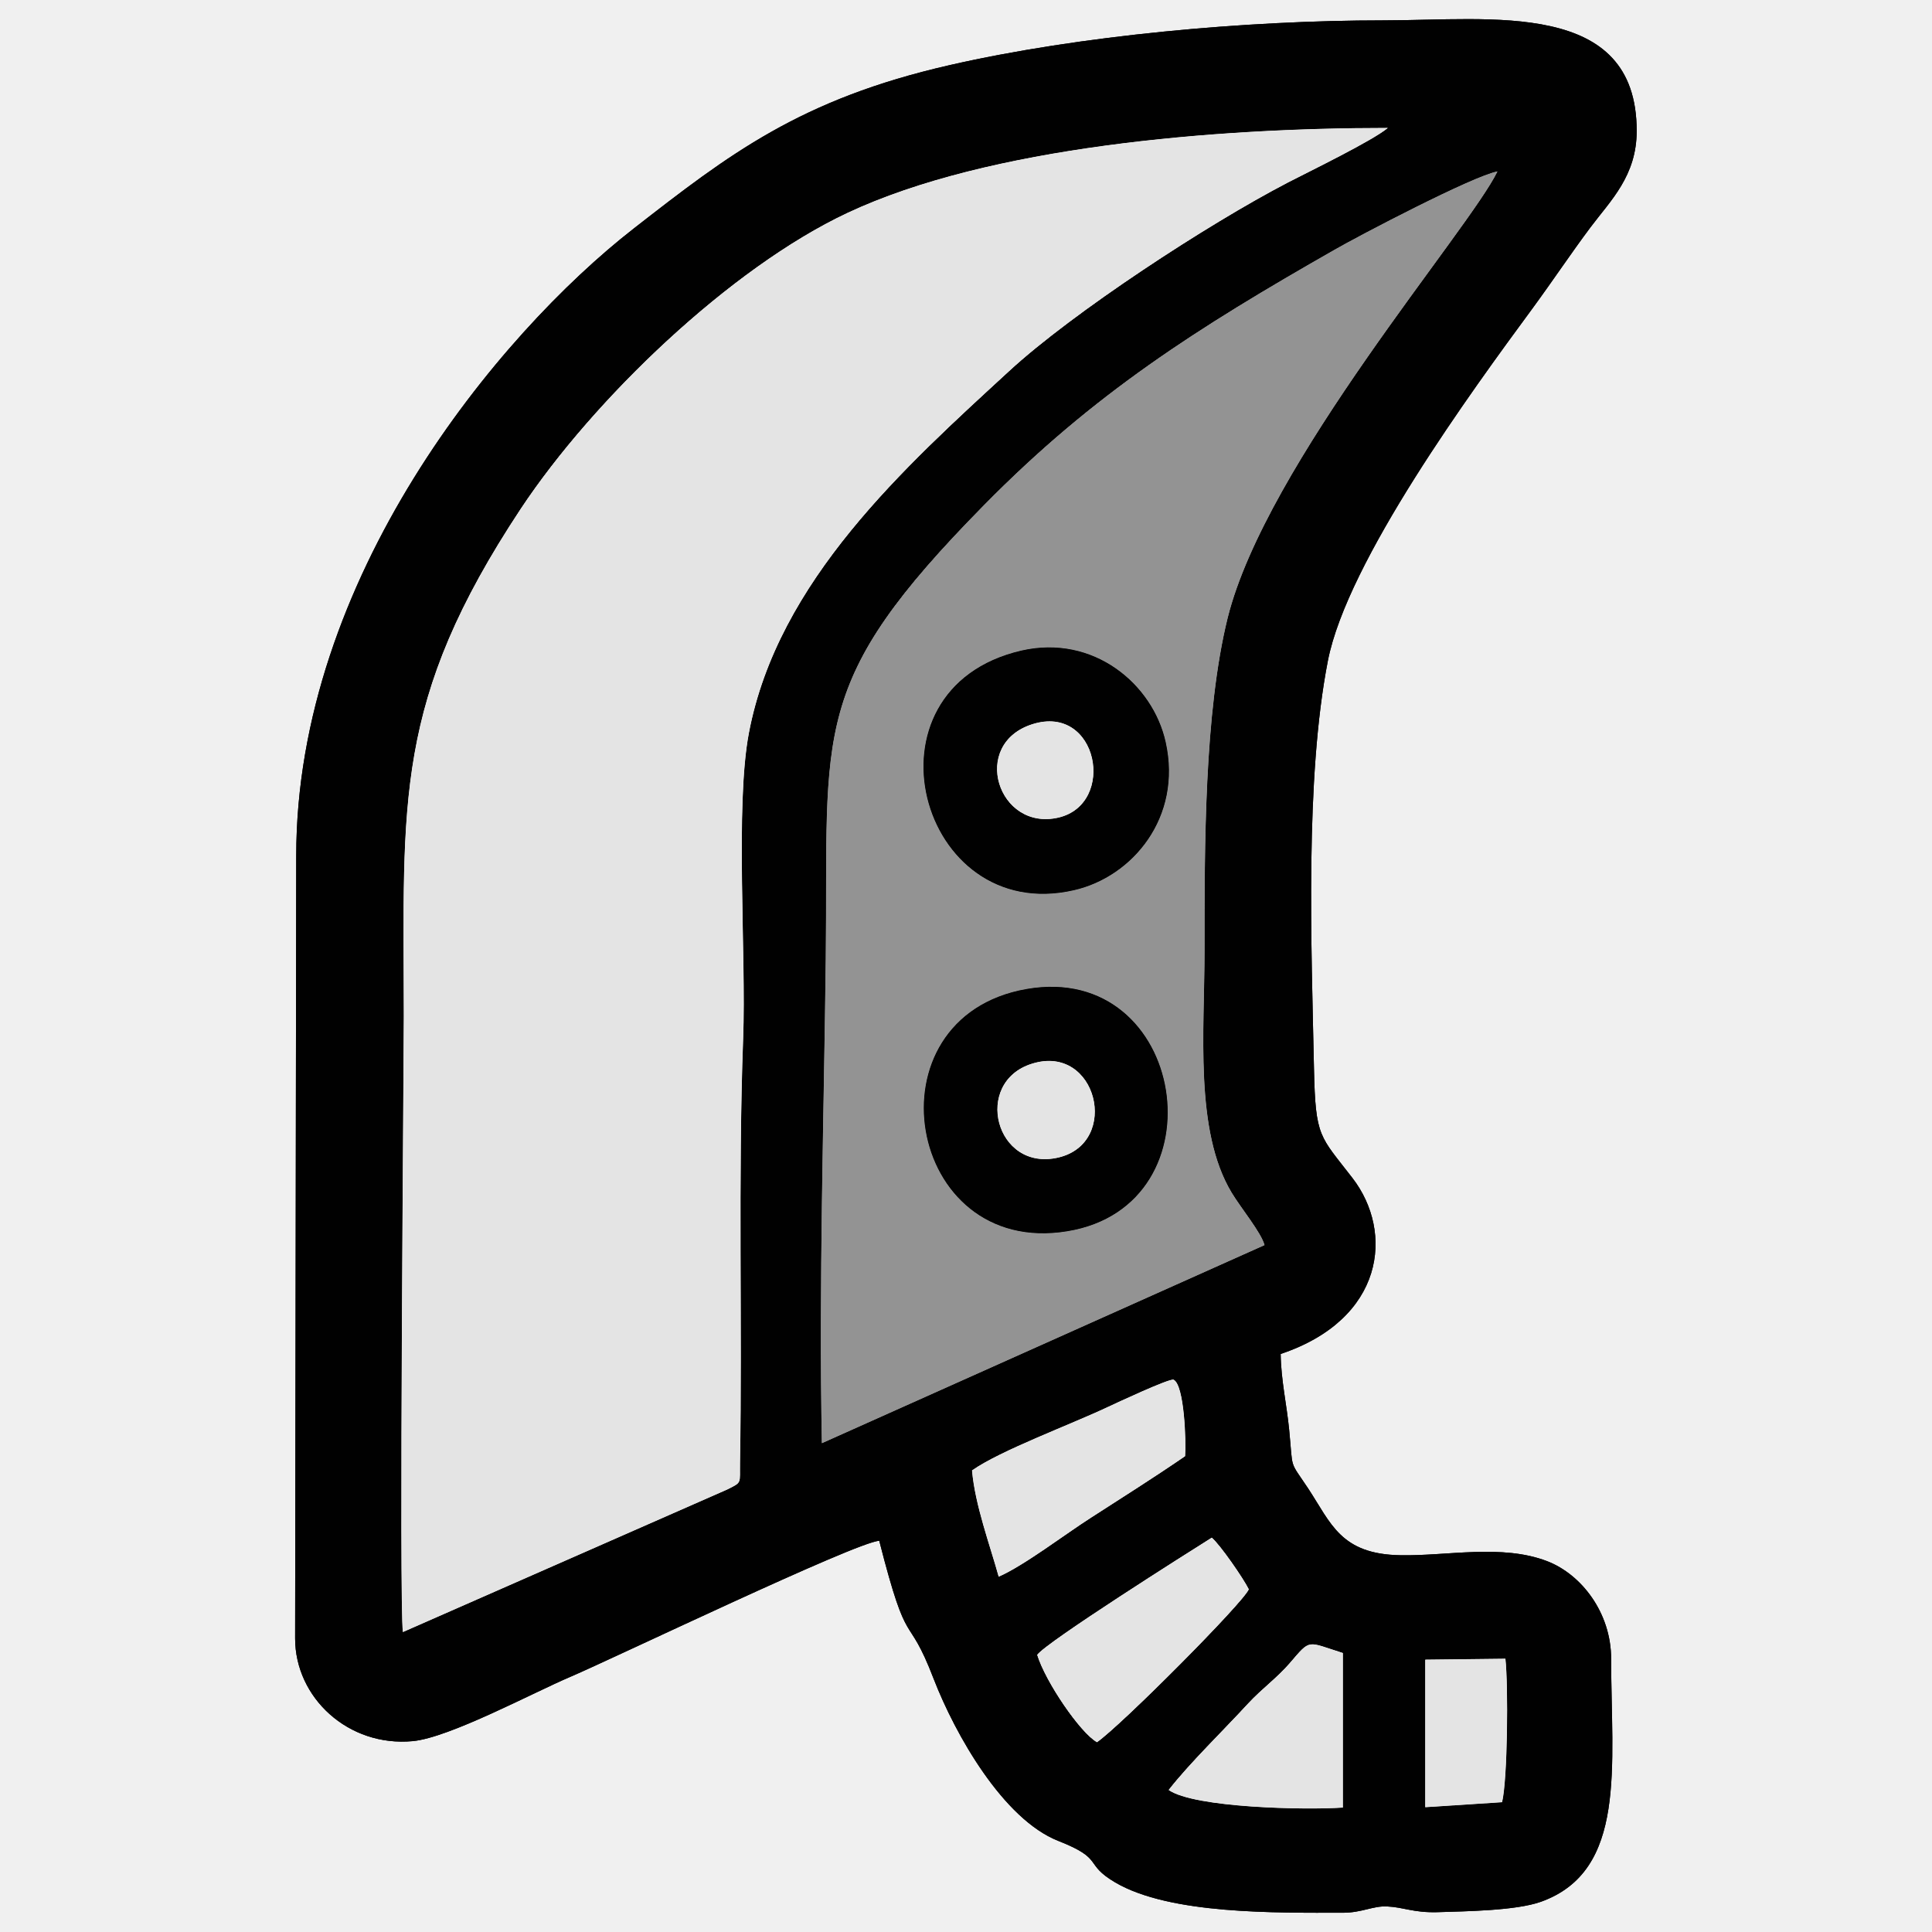
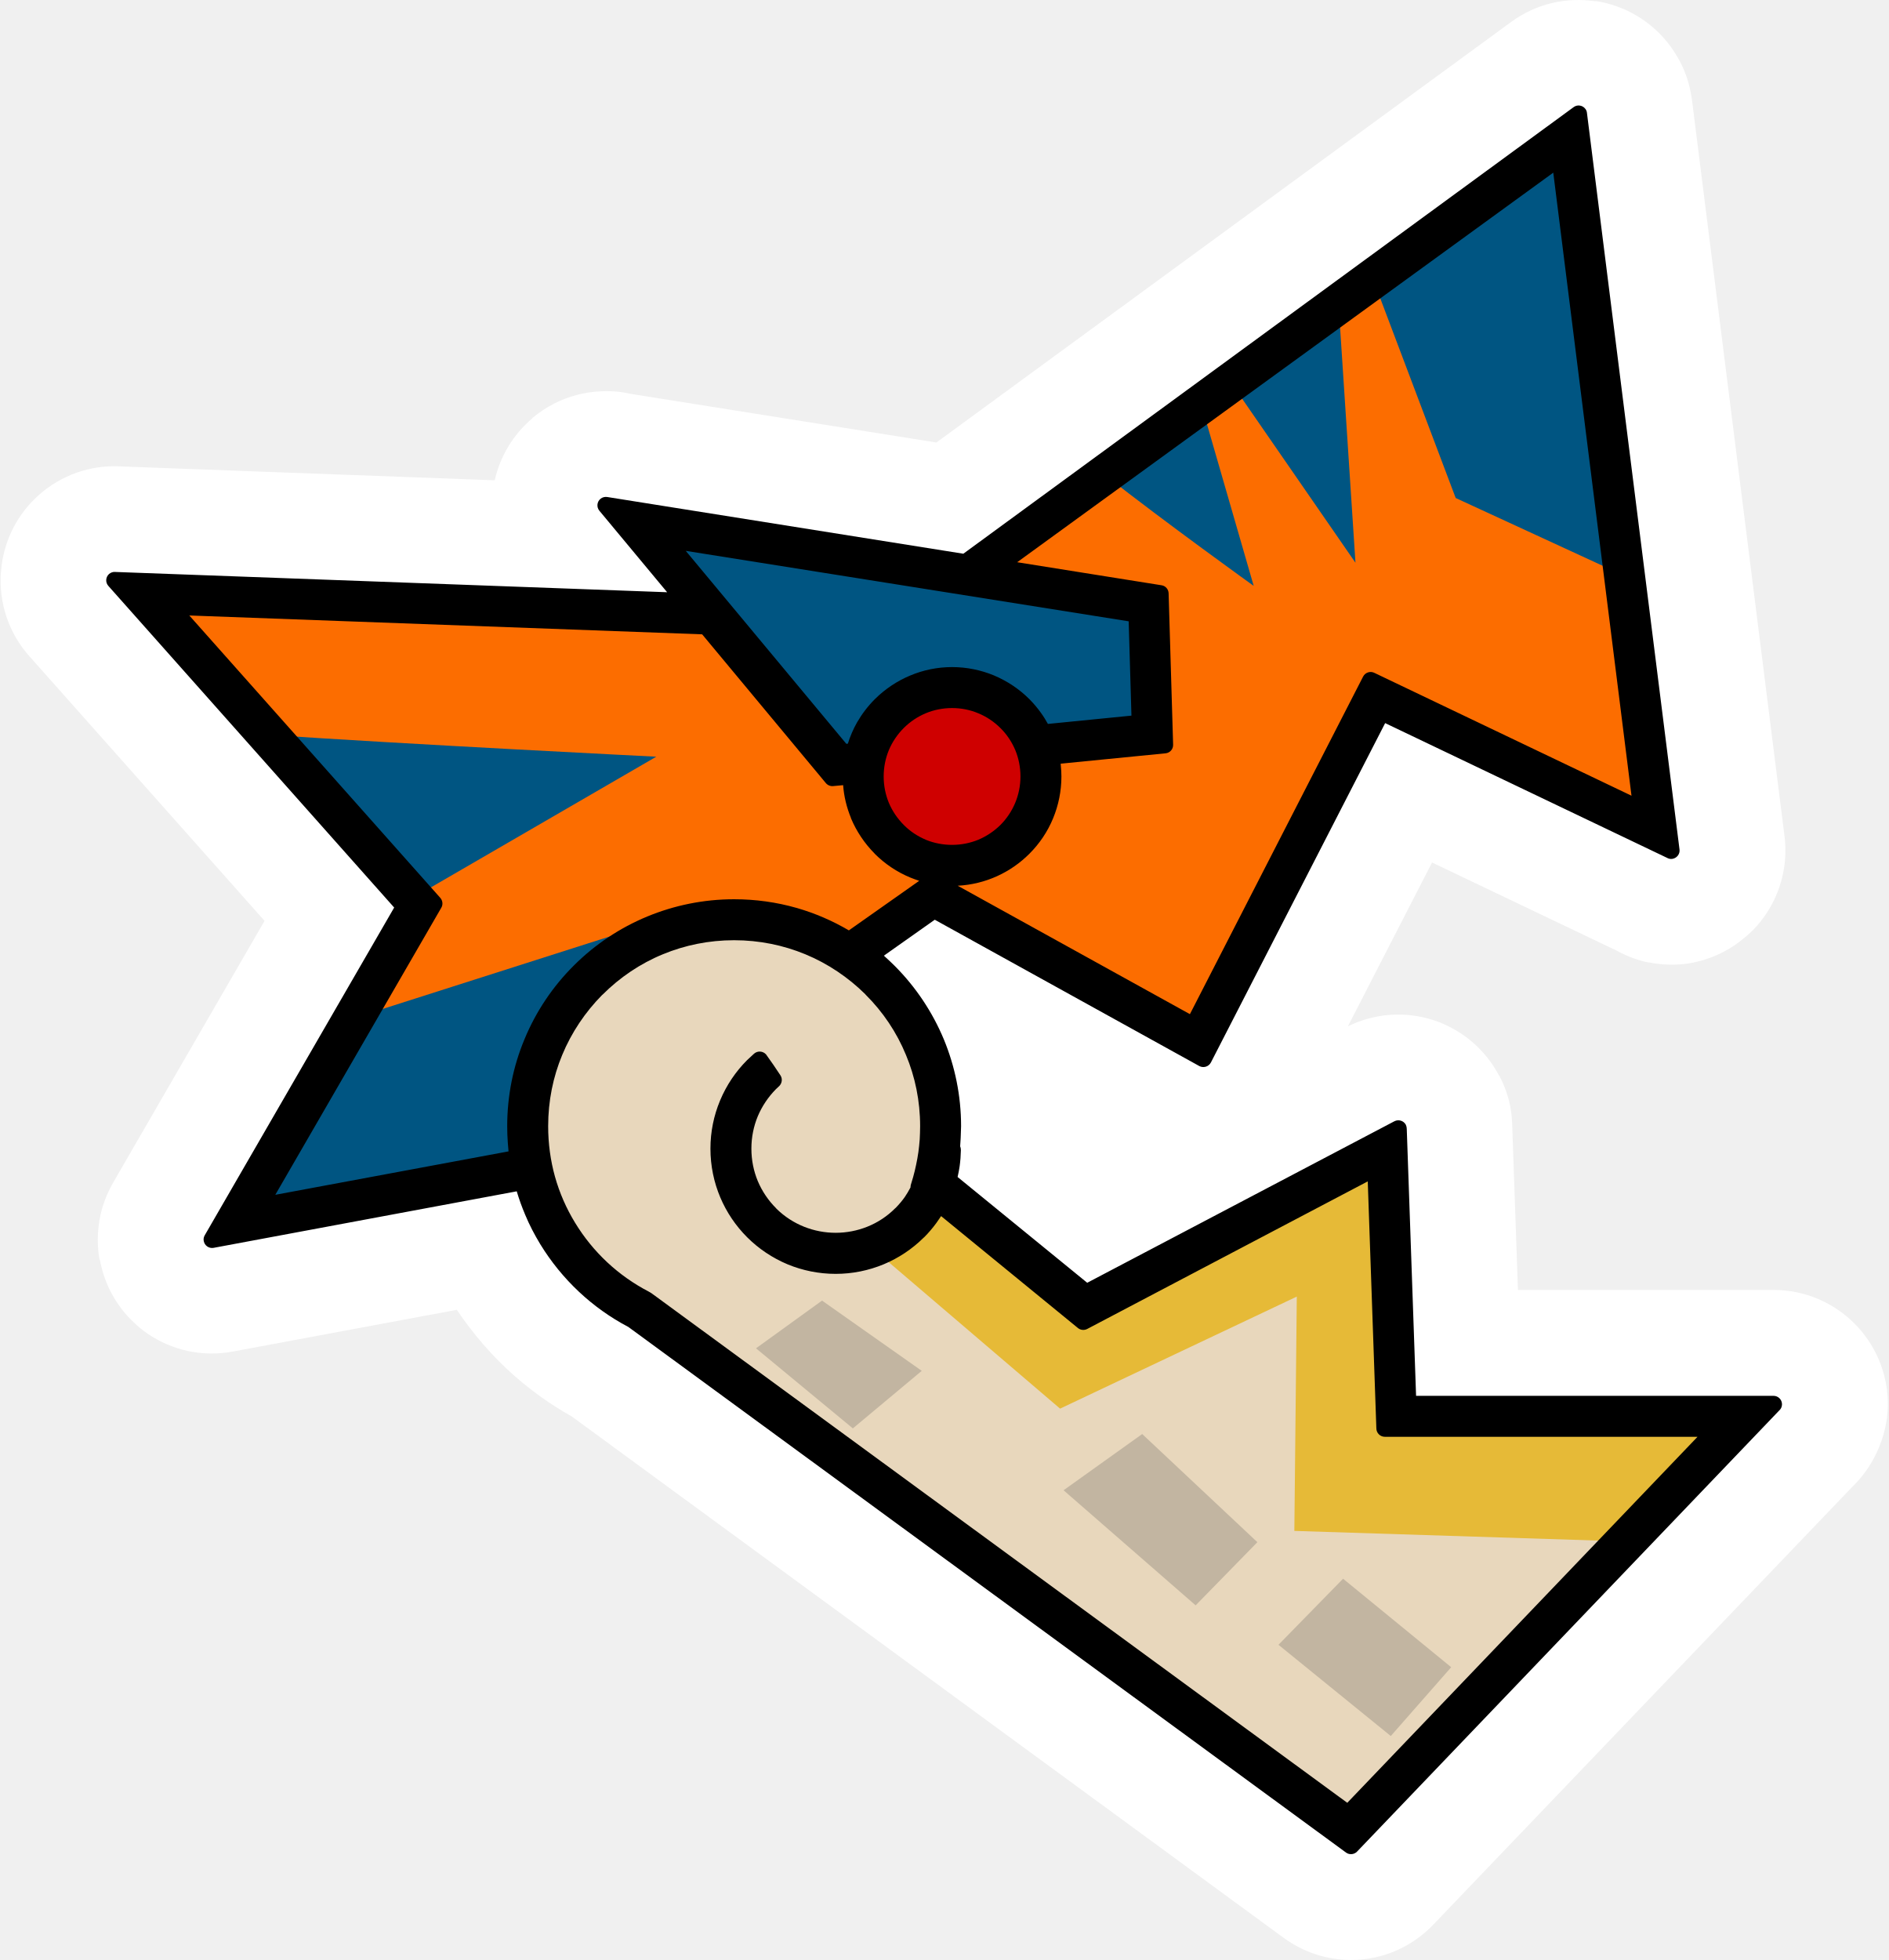
- <svg xmlns="http://www.w3.org/2000/svg" xml:space="preserve" width="106px" height="106px" version="1.1" shape-rendering="geometricPrecision" text-rendering="geometricPrecision" image-rendering="optimizeQuality" fill-rule="evenodd" clip-rule="evenodd" viewBox="0 0 104.35 104.35">
+ <svg xmlns="http://www.w3.org/2000/svg" xml:space="preserve" width="186px" height="193px" version="1.1" shape-rendering="geometricPrecision" text-rendering="geometricPrecision" image-rendering="optimizeQuality" fill-rule="evenodd" clip-rule="evenodd" viewBox="0 0 184.33 191.39">
  <g id="Camada_x0020_1">
-     <g id="_2302839953248">
-       <path fill="#010101" d="M63.12 96.68c1.1,-1.42 2.96,-3.22 4.3,-4.68 0.72,-0.78 1.54,-1.36 2.24,-2.17 1.15,-1.34 0.9,-1.17 2.87,-0.55l0 8.35c-2,0.14 -8.02,0.02 -9.41,-0.95zm18.01 0.66l-4.15 0.27 0 -7.97 4.33 -0.05c0.16,1.45 0.12,6.51 -0.18,7.75zm-21.88 -3.24c-0.9,-0.5 -2.79,-3.27 -3.23,-4.72 0.48,-0.68 8.17,-5.54 9.43,-6.33 0.45,0.38 1.71,2.2 2,2.79 -0.28,0.71 -6.89,7.35 -8.2,8.26zm-6.75 -14.68c1.51,-1.07 5.31,-2.47 7.32,-3.42 0.47,-0.22 3.38,-1.58 3.57,-1.48 0.58,0.29 0.68,3.34 0.62,4.13 -1.67,1.15 -3.44,2.26 -5.08,3.32 -1.41,0.9 -3.63,2.6 -4.99,3.19 -0.47,-1.7 -1.28,-3.87 -1.44,-5.74zm-8.11 -1.47c-0.17,-8.58 0.11,-17.63 0.21,-26.19 0.14,-12.42 -0.94,-14.85 8.54,-24.47 5.93,-6.03 11.52,-9.57 18.94,-13.8 1.3,-0.75 7.48,-3.99 8.8,-4.23 -1.51,3.14 -12.49,15.78 -14.57,24.11 -1.27,5.14 -1.25,12.41 -1.25,17.95 0,4.38 -0.55,9.74 1.46,13.09 0.52,0.86 1.6,2.16 1.78,2.84l-23.91 10.7zm-22.63 10.2c-0.21,-1.52 0.05,-30.86 0.05,-33.29 -0.01,-11.61 -0.56,-16.98 6.31,-27.37 3.93,-5.93 11.33,-13.02 17.65,-15.99 7.62,-3.58 19.82,-4.59 29.19,-4.59 -0.82,0.69 -4.22,2.34 -5.4,2.95 -4.31,2.24 -11.61,7.01 -15.05,10.18 -5.62,5.17 -12.5,11.32 -14.06,19.55 -0.75,3.93 -0.14,11.99 -0.31,16.49 -0.28,7.58 -0.04,15.32 -0.17,22.92 -0.02,1.15 0.13,1.04 -0.69,1.45l-17.52 7.7zm-5.76 -41.92l-0.06 42.26c0,3.21 2.88,5.88 6.36,5.55 1.98,-0.19 6.48,-2.61 8.5,-3.47 2.32,-0.99 15.47,-7.3 16.69,-7.35 1.59,6.23 1.47,3.64 2.94,7.46 1.17,3.02 3.76,7.58 6.73,8.75 2.52,0.99 1.34,1.22 3.07,2.24 2.96,1.74 8.68,1.64 12.3,1.64 1.03,0 1.63,-0.38 2.39,-0.34 0.89,0.04 1.41,0.34 2.69,0.31 1.56,-0.05 4.25,-0.08 5.61,-0.56 4.68,-1.67 3.8,-7.35 3.8,-13.12 0,-2.5 -1.61,-4.57 -3.46,-5.28 -2.45,-0.94 -5.41,-0.27 -7.92,-0.32 -3.23,-0.05 -3.75,-1.73 -4.98,-3.6 -1.05,-1.58 -0.81,-0.93 -1.03,-3.17 -0.13,-1.35 -0.44,-2.68 -0.46,-4.1 5.61,-1.88 6.13,-6.58 3.88,-9.5 -1.77,-2.3 -2,-2.17 -2.08,-5.89 -0.14,-6.73 -0.49,-15.69 0.75,-22.05 1.05,-5.39 7.78,-14.59 11.05,-19.03 1.13,-1.54 2.09,-2.99 3.14,-4.39 1.08,-1.44 2.49,-2.77 2.49,-5.2 0,-7.12 -7.85,-5.97 -13.66,-5.97 -7.48,0 -16.46,0.82 -23.46,2.42 -8.06,1.84 -11.9,4.81 -17.06,8.83 -7.36,5.74 -18.22,18.9 -18.22,33.88z" />
-       <path fill="#E4E4E4" d="M39.28 80.45c0.82,-0.41 0.67,-0.3 0.69,-1.45 0.13,-7.6 -0.11,-15.34 0.17,-22.92 0.17,-4.5 -0.44,-12.56 0.31,-16.49 1.56,-8.23 8.44,-14.38 14.06,-19.55 3.44,-3.17 10.74,-7.94 15.05,-10.18 1.18,-0.61 4.58,-2.26 5.4,-2.95 -9.37,0 -21.57,1.01 -29.19,4.59 -6.32,2.97 -13.72,10.06 -17.65,15.99 -6.87,10.39 -6.32,15.76 -6.31,27.37 0,2.43 -0.26,31.77 -0.05,33.29l17.52 -7.7z" />
-       <path fill="#939393" d="M55.44 53.42c8.66,-1.52 10.69,11.7 2.2,13.08 -8.72,1.43 -10.92,-11.55 -2.2,-13.08zm-0.27 -18.28c3.89,-0.89 7.1,1.81 7.79,4.95 0.9,4.05 -1.79,7.27 -4.96,7.99 -8.37,1.92 -11.79,-10.87 -2.83,-12.94zm-10.78 42.81l23.91 -10.7c-0.18,-0.68 -1.26,-1.98 -1.78,-2.84 -2.01,-3.35 -1.46,-8.71 -1.46,-13.09 0,-5.54 -0.02,-12.81 1.25,-17.95 2.08,-8.33 13.06,-20.97 14.57,-24.11 -1.32,0.24 -7.5,3.48 -8.8,4.23 -7.42,4.23 -13.01,7.77 -18.94,13.8 -9.48,9.62 -8.4,12.05 -8.54,24.47 -0.1,8.56 -0.38,17.61 -0.21,26.19z" />
-       <path fill="#010101" d="M55.74 57.45c3.51,-1.1 4.8,4.27 1.43,5.07 -3.41,0.8 -4.65,-4.07 -1.43,-5.07zm-0.3 -4.03c-8.72,1.53 -6.52,14.51 2.2,13.08 8.49,-1.38 6.46,-14.6 -2.2,-13.08z" />
-       <path fill="#010101" d="M55.77 39.11c3.54,-1.11 4.55,4.31 1.4,5.05 -3.27,0.76 -4.8,-3.98 -1.4,-5.05zm-0.6 -3.97c-8.96,2.07 -5.54,14.86 2.83,12.94 3.17,-0.72 5.86,-3.94 4.96,-7.99 -0.69,-3.14 -3.9,-5.84 -7.79,-4.95z" />
-       <path fill="#E4E4E4" d="M52.5 79.42c0.16,1.87 0.97,4.04 1.44,5.74 1.36,-0.59 3.58,-2.29 4.99,-3.19 1.64,-1.06 3.41,-2.17 5.08,-3.32 0.06,-0.79 -0.04,-3.84 -0.62,-4.13 -0.19,-0.1 -3.1,1.26 -3.57,1.48 -2.01,0.95 -5.81,2.35 -7.32,3.42z" />
-       <path fill="#E4E4E4" d="M59.25 94.1c1.31,-0.91 7.92,-7.55 8.2,-8.26 -0.29,-0.59 -1.55,-2.41 -2,-2.79 -1.26,0.79 -8.95,5.65 -9.43,6.33 0.44,1.45 2.33,4.22 3.23,4.72z" />
-       <path fill="#E4E4E4" d="M63.12 96.68c1.39,0.97 7.41,1.09 9.41,0.95l0 -8.35c-1.97,-0.62 -1.72,-0.79 -2.87,0.55 -0.7,0.81 -1.52,1.39 -2.24,2.17 -1.34,1.46 -3.2,3.26 -4.3,4.68z" />
-       <path fill="#E4E4E4" d="M81.13 97.34c0.3,-1.24 0.34,-6.3 0.18,-7.75l-4.33 0.05 0 7.97 4.15 -0.27z" />
-       <path fill="#E4E4E4" d="M55.74 57.45c-3.22,1 -1.98,5.87 1.43,5.07 3.37,-0.8 2.08,-6.17 -1.43,-5.07z" />
-       <path fill="#E4E4E4" d="M55.77 39.11c-3.4,1.07 -1.87,5.81 1.4,5.05 3.15,-0.74 2.14,-6.16 -1.4,-5.05z" />
-       <path fill="#010101" d="M63.12 96.68c1.1,-1.42 2.96,-3.22 4.3,-4.68 0.72,-0.78 1.54,-1.36 2.24,-2.17 1.15,-1.34 0.9,-1.17 2.87,-0.55l0 8.35c-2,0.14 -8.02,0.02 -9.41,-0.95zm18.01 0.66l-4.15 0.27 0 -7.97 4.33 -0.05c0.16,1.45 0.12,6.51 -0.18,7.75zm-21.88 -3.24c-0.9,-0.5 -2.79,-3.27 -3.23,-4.72 0.48,-0.68 8.17,-5.54 9.43,-6.33 0.45,0.38 1.71,2.2 2,2.79 -0.28,0.71 -6.89,7.35 -8.2,8.26zm-6.75 -14.68c1.51,-1.07 5.31,-2.47 7.32,-3.42 0.47,-0.22 3.38,-1.58 3.57,-1.48 0.58,0.29 0.68,3.34 0.62,4.13 -1.67,1.15 -3.44,2.26 -5.08,3.32 -1.41,0.9 -3.63,2.6 -4.99,3.19 -0.47,-1.7 -1.28,-3.87 -1.44,-5.74zm-8.11 -1.47c-0.17,-8.58 0.11,-17.63 0.21,-26.19 0.14,-12.42 -0.94,-14.85 8.54,-24.47 5.93,-6.03 11.52,-9.57 18.94,-13.8 1.3,-0.75 7.48,-3.99 8.8,-4.23 -1.51,3.14 -12.49,15.78 -14.57,24.11 -1.27,5.14 -1.25,12.41 -1.25,17.95 0,4.38 -0.55,9.74 1.46,13.09 0.52,0.86 1.6,2.16 1.78,2.84l-23.91 10.7zm-22.63 10.2c-0.21,-1.52 0.05,-30.86 0.05,-33.29 -0.01,-11.61 -0.56,-16.98 6.31,-27.37 3.93,-5.93 11.33,-13.02 17.65,-15.99 7.62,-3.58 19.82,-4.59 29.19,-4.59 -0.82,0.69 -4.22,2.34 -5.4,2.95 -4.31,2.24 -11.61,7.01 -15.05,10.18 -5.62,5.17 -12.5,11.32 -14.06,19.55 -0.75,3.93 -0.14,11.99 -0.31,16.49 -0.28,7.58 -0.04,15.32 -0.17,22.92 -0.02,1.15 0.13,1.04 -0.69,1.45l-17.52 7.7zm-5.76 -41.92l-0.06 42.26c0,3.21 2.88,5.88 6.36,5.55 1.98,-0.19 6.48,-2.61 8.5,-3.47 2.32,-0.99 15.47,-7.3 16.69,-7.35 1.59,6.23 1.47,3.64 2.94,7.46 1.17,3.02 3.76,7.58 6.73,8.75 2.52,0.99 1.34,1.22 3.07,2.24 2.96,1.74 8.68,1.64 12.3,1.64 1.03,0 1.63,-0.38 2.39,-0.34 0.89,0.04 1.41,0.34 2.69,0.31 1.56,-0.05 4.25,-0.08 5.61,-0.56 4.68,-1.67 3.8,-7.35 3.8,-13.12 0,-2.5 -1.61,-4.57 -3.46,-5.28 -2.45,-0.94 -5.41,-0.27 -7.92,-0.32 -3.23,-0.05 -3.75,-1.73 -4.98,-3.6 -1.05,-1.58 -0.81,-0.93 -1.03,-3.17 -0.13,-1.35 -0.44,-2.68 -0.46,-4.1 5.61,-1.88 6.13,-6.58 3.88,-9.5 -1.77,-2.3 -2,-2.17 -2.08,-5.89 -0.14,-6.73 -0.49,-15.69 0.75,-22.05 1.05,-5.39 7.78,-14.59 11.05,-19.03 1.13,-1.54 2.09,-2.99 3.14,-4.39 1.08,-1.44 2.49,-2.77 2.49,-5.2 0,-7.12 -7.85,-5.97 -13.66,-5.97 -7.48,0 -16.46,0.82 -23.46,2.42 -8.06,1.84 -11.9,4.81 -17.06,8.83 -7.36,5.74 -18.22,18.9 -18.22,33.88z" />
-       <path fill="#E4E4E4" d="M39.28 80.45c0.82,-0.41 0.67,-0.3 0.69,-1.45 0.13,-7.6 -0.11,-15.34 0.17,-22.92 0.17,-4.5 -0.44,-12.56 0.31,-16.49 1.56,-8.23 8.44,-14.38 14.06,-19.55 3.44,-3.17 10.74,-7.94 15.05,-10.18 1.18,-0.61 4.58,-2.26 5.4,-2.95 -9.37,0 -21.57,1.01 -29.19,4.59 -6.32,2.97 -13.72,10.06 -17.65,15.99 -6.87,10.39 -6.32,15.76 -6.31,27.37 0,2.43 -0.26,31.77 -0.05,33.29l17.52 -7.7z" />
-       <path fill="#939393" d="M55.44 53.42c8.66,-1.52 10.69,11.7 2.2,13.08 -8.72,1.43 -10.92,-11.55 -2.2,-13.08zm-0.27 -18.28c3.89,-0.89 7.1,1.81 7.79,4.95 0.9,4.05 -1.79,7.27 -4.96,7.99 -8.37,1.92 -11.79,-10.87 -2.83,-12.94zm-10.78 42.81l23.91 -10.7c-0.18,-0.68 -1.26,-1.98 -1.78,-2.84 -2.01,-3.35 -1.46,-8.71 -1.46,-13.09 0,-5.54 -0.02,-12.81 1.25,-17.95 2.08,-8.33 13.06,-20.97 14.57,-24.11 -1.32,0.24 -7.5,3.48 -8.8,4.23 -7.42,4.23 -13.01,7.77 -18.94,13.8 -9.48,9.62 -8.4,12.05 -8.54,24.47 -0.1,8.56 -0.38,17.61 -0.21,26.19z" />
-       <path fill="#010101" d="M55.74 57.45c3.51,-1.1 4.8,4.27 1.43,5.07 -3.41,0.8 -4.65,-4.07 -1.43,-5.07zm-0.3 -4.03c-8.72,1.53 -6.52,14.51 2.2,13.08 8.49,-1.38 6.46,-14.6 -2.2,-13.08z" />
-       <path fill="#010101" d="M55.77 39.11c3.54,-1.11 4.55,4.31 1.4,5.05 -3.27,0.76 -4.8,-3.98 -1.4,-5.05zm-0.6 -3.97c-8.96,2.07 -5.54,14.86 2.83,12.94 3.17,-0.72 5.86,-3.94 4.96,-7.99 -0.69,-3.14 -3.9,-5.84 -7.79,-4.95z" />
-       <path fill="#E4E4E4" d="M52.5 79.42c0.16,1.87 0.97,4.04 1.44,5.74 1.36,-0.59 3.58,-2.29 4.99,-3.19 1.64,-1.06 3.41,-2.17 5.08,-3.32 0.06,-0.79 -0.04,-3.84 -0.62,-4.13 -0.19,-0.1 -3.1,1.26 -3.57,1.48 -2.01,0.95 -5.81,2.35 -7.32,3.42z" />
-       <path fill="#E4E4E4" d="M59.25 94.1c1.31,-0.91 7.92,-7.55 8.2,-8.26 -0.29,-0.59 -1.55,-2.41 -2,-2.79 -1.26,0.79 -8.95,5.65 -9.43,6.33 0.44,1.45 2.33,4.22 3.23,4.72z" />
-       <path fill="#E4E4E4" d="M63.12 96.68c1.39,0.97 7.41,1.09 9.41,0.95l0 -8.35c-1.97,-0.62 -1.72,-0.79 -2.87,0.55 -0.7,0.81 -1.52,1.39 -2.24,2.17 -1.34,1.46 -3.2,3.26 -4.3,4.68z" />
-       <path fill="#E4E4E4" d="M81.13 97.34c0.3,-1.24 0.34,-6.3 0.18,-7.75l-4.33 0.05 0 7.97 4.15 -0.27z" />
-       <path fill="#E4E4E4" d="M55.74 57.45c-3.22,1 -1.98,5.87 1.43,5.07 3.37,-0.8 2.08,-6.17 -1.43,-5.07z" />
-       <path fill="#E4E4E4" d="M55.77 39.11c-3.4,1.07 -1.87,5.81 1.4,5.05 3.15,-0.74 2.14,-6.16 -1.4,-5.05z" />
+     <g id="_1511569864144">
+       <path fill="white" fill-rule="nonzero" d="M48.26 46.9c0.52,-2.29 1.76,-4.45 3.72,-6.09l-0.02 -0.01c1.3,-1.08 2.76,-1.82 4.27,-2.22 0.52,-0.14 1.04,-0.24 1.57,-0.3 1.01,-0.12 2.02,-0.11 2.98,0.03l0.82 0.16 29.8 4.74 56.14 -41.07c2.47,-1.81 5.42,-2.44 8.24,-2.01l0.01 -0.03c2.83,0.43 5.5,1.96 7.32,4.44 0.26,0.36 0.5,0.73 0.71,1.1 0.26,0.45 0.47,0.88 0.64,1.31 0.22,0.53 0.39,1.06 0.51,1.6 0.1,0.42 0.18,0.82 0.23,1.23l9.04 71.91c0.05,0.37 0.07,0.74 0.08,1.1 0.06,2.65 -0.82,5.16 -2.39,7.15 -0.5,0.64 -1.06,1.2 -1.67,1.68 -1.6,1.34 -3.58,2.24 -5.79,2.51 -0.55,0.06 -1.1,0.08 -1.64,0.06 -0.61,-0.02 -1.23,-0.09 -1.85,-0.22l0 0.02c-1.07,-0.21 -2.14,-0.61 -3.13,-1.16l-18.04 -8.61 -8.22 16c2.66,-1.31 5.61,-1.47 8.24,-0.64 0.69,0.21 1.33,0.49 1.94,0.82 1.89,1.02 3.51,2.59 4.59,4.64l0.01 -0.01c0.45,0.84 0.79,1.74 1.01,2.69 0.14,0.63 0.22,1.25 0.25,1.87l0.57 16.37 24.96 0c3.09,0 5.87,1.25 7.9,3.27 2.02,2.02 3.27,4.82 3.27,7.9 0,1.61 -0.39,3.21 -1.09,4.71 -0.59,1.26 -1.38,2.37 -2.34,3.3l-40.98 42.81c-1.96,2.04 -4.49,3.18 -7.1,3.4 -2.58,0.22 -5.25,-0.48 -7.51,-2.13l-69.53 -50.91c-1.02,-0.57 -2.01,-1.2 -2.97,-1.88 -1.2,-0.86 -2.34,-1.79 -3.39,-2.78 -1.03,-0.97 -2.03,-2.04 -2.98,-3.21 -0.67,-0.83 -1.3,-1.68 -1.88,-2.54l-21.9 4.08c-3.03,0.56 -5.97,-0.16 -8.29,-1.74 -0.49,-0.33 -0.93,-0.7 -1.34,-1.09 -1.68,-1.57 -2.88,-3.68 -3.33,-6.11l-0.01 -0.04 -0.03 0c-0.23,-1.28 -0.22,-2.6 0,-3.88 0.12,-0.69 0.3,-1.34 0.54,-1.96 0.22,-0.59 0.49,-1.16 0.81,-1.71l14.77 -25.53 -22.97 -25.84c-2.05,-2.3 -2.96,-5.22 -2.79,-8.06l0.08 -0.82c0.34,-2.57 1.56,-5.02 3.63,-6.86 1.12,-1 2.39,-1.72 3.71,-2.19l0.56 -0.18c1.25,-0.36 2.55,-0.51 3.84,-0.42l36.42 1.35z" />
+       <g>
+         <polygon fill="#FC6D00" points="13.84,57.94 88.38,60.68 153.21,13.25 161.73,81.07 134.34,67.98 116.99,101.77 91.12,87.46 53.98,113.64 22.93,119.42 40.89,88.37 " />
+         <path fill="#005582" d="M107.89 46.4l9.39 -6.87 5.11 17.68c0,0 -8.64,-6.2 -14.5,-10.81zm12.31 -9l10.48 -7.67 1.65 25.22 -12.13 -17.55zm13.85 -10.13l19.16 -14.02 5.4 42.98 -16.49 -7.6 -8.07 -21.36zm-110.95 91.86l11.4 -19.71 30.65 -9.78 -8.51 22.12 -33.54 7.37zm17.17 -31.46l-14.16 -15.92c13.26,0.91 37.93,2.14 37.93,2.14l-23.77 13.78z" />
+         <polygon fill="#005582" points="62,50.99 81.74,74.72 112.5,71.68 112.12,58.96 " />
+         <circle fill="#CF0000" cx="92.93" cy="75.82" r="8.68" />
+         <path fill="#E8D7BC" d="M62.39 127.89l69.37 50.79 38.66 -40.38 -34.09 0 -0.92 -26.18 -29.52 15.52 -14.85 -12.13c0.5,-1.76 0.77,-3.62 0.77,-5.54 0,-11.14 -9.03,-20.16 -20.17,-20.16 -11.14,0 -20.16,9.02 -20.16,20.16 0,7.8 4.43,14.57 10.91,17.92z" />
+         <polygon fill="#E6BA37" points="158.72,150.52 170.42,138.3 136.33,138.3 135.41,112.12 105.89,127.64 91.6,115.97 91.43,116.07 85.29,122.01 103.48,137.55 126.6,126.61 126.36,149.49 " />
+         <path fill="#C2B5A1" d="M73.78 131.66l6.45 -4.66 9.74 6.86 -6.73 5.62 -9.46 -7.82zm51.03 28.95l10.97 8.91 5.9 -6.72 -10.56 -8.64 -6.31 6.45zm-20.99 -15.09l12.9 11.24 6.03 -6.17 -11.25 -10.56 -7.68 5.49z" />
+         <path fill="black" fill-rule="nonzero" d="M63.57 126.28l67.96 49.76 34.21 -35.74 -30.54 0c-0.46,0 -0.83,-0.37 -0.83,-0.83l-0.84 -24.11 -27.4 14.41c-0.31,0.16 -0.68,0.11 -0.93,-0.11l-13.34 -10.91 -0.47 0.68c-0.37,0.5 -0.76,0.96 -1.18,1.38l-0.05 0.04c-1.12,1.11 -2.45,2 -3.92,2.61 -1.45,0.6 -3.03,0.93 -4.68,0.93 -1.65,0 -3.23,-0.33 -4.67,-0.92 -1.51,-0.63 -2.86,-1.54 -3.98,-2.66 -2.21,-2.21 -3.58,-5.27 -3.58,-8.65 0,-1.65 0.33,-3.23 0.93,-4.67l0.02 -0.05c0.62,-1.48 1.52,-2.81 2.63,-3.92l0.68 -0.63c0.34,-0.3 0.86,-0.27 1.17,0.07l0.72 1.02 0.69 1.03c0.22,0.34 0.15,0.78 -0.13,1.05l-0.31 0.29c-0.75,0.76 -1.36,1.66 -1.78,2.66 -0.4,0.97 -0.62,2.03 -0.62,3.15 0,1.13 0.22,2.19 0.62,3.16 0.42,1 1.03,1.9 1.79,2.66l0.04 0.05c1.59,1.56 3.68,2.35 5.78,2.35 2.11,0 4.23,-0.8 5.82,-2.4l0.05 -0.04c0.32,-0.33 0.62,-0.68 0.88,-1.05 0.2,-0.3 0.39,-0.61 0.56,-0.94 0,-0.09 0.01,-0.17 0.03,-0.25l0.23 -0.77c0.11,-0.4 0.21,-0.8 0.29,-1.2 0.09,-0.41 0.16,-0.82 0.22,-1.23 0.05,-0.39 0.1,-0.81 0.13,-1.24 0.02,-0.41 0.04,-0.84 0.04,-1.29 0,-2.47 -0.49,-4.82 -1.38,-6.95 -0.91,-2.22 -2.26,-4.22 -3.94,-5.89l-0.04 -0.05c-1.67,-1.65 -3.66,-2.99 -5.86,-3.9 -2.13,-0.88 -4.48,-1.37 -6.95,-1.37 -2.47,0 -4.82,0.49 -6.95,1.37 -2.22,0.91 -4.22,2.27 -5.89,3.94l-0.05 0.04c-1.65,1.67 -2.99,3.66 -3.9,5.86 -0.89,2.14 -1.37,4.48 -1.37,6.95 0,1.71 0.23,3.36 0.66,4.91 0.45,1.61 1.12,3.13 1.97,4.52 0.87,1.43 1.93,2.73 3.14,3.86 1.21,1.13 2.57,2.09 4.05,2.86l0.27 0.16zm29.36 -61.14c1.44,0 2.82,0.29 4.08,0.81 1.31,0.55 2.49,1.34 3.47,2.32l0.05 0.05c0.4,0.41 0.78,0.86 1.11,1.33 0.24,0.33 0.45,0.68 0.65,1.04l8.16 -0.81 -0.27 -9.21 -43.26 -6.88 15.68 18.84 0.15 -0.01c0.23,-0.73 0.53,-1.43 0.9,-2.08 0.48,-0.83 1.06,-1.59 1.73,-2.26l0.05 -0.05c0.98,-0.96 2.14,-1.74 3.42,-2.27 1.26,-0.53 2.64,-0.82 4.08,-0.82zm10.61 9.43l0.01 0.17c0.04,0.37 0.06,0.74 0.06,1.08 0,1.44 -0.29,2.82 -0.81,4.08 -0.54,1.32 -1.34,2.49 -2.32,3.47 -1.81,1.81 -4.27,2.98 -7,3.12l22.68 12.54 16.92 -32.97c0.21,-0.4 0.71,-0.56 1.11,-0.35l25.1 11.99 -7.64 -60.84 -52.36 38.04 14.1 2.25c0.4,0.06 0.68,0.4 0.69,0.79l0.44 14.77c0.02,0.44 -0.31,0.81 -0.74,0.85l-10.24 1.01zm-13.82 11.44c-0.29,-0.1 -0.58,-0.2 -0.87,-0.32 -1.31,-0.54 -2.49,-1.34 -3.47,-2.32l-0.04 -0.05c-0.96,-0.97 -1.74,-2.13 -2.28,-3.41l-0.01 -0.05c-0.41,-1 -0.68,-2.08 -0.76,-3.19l-0.97 0.09c-0.29,0.03 -0.57,-0.1 -0.74,-0.32l-12.06 -14.5 -50.09 -1.84 24.52 27.58c0.24,0.28 0.27,0.68 0.08,0.98l-16.2 28.01 22.78 -4.24 -0.07 -0.83c-0.04,-0.55 -0.06,-1.09 -0.06,-1.63 0,-2.99 0.59,-5.86 1.68,-8.47l0.02 -0.05c1.12,-2.7 2.76,-5.13 4.79,-7.15l0.05 -0.05c2.03,-2.02 4.46,-3.65 7.15,-4.76 2.62,-1.08 5.48,-1.68 8.47,-1.68 2.1,0 4.15,0.29 6.08,0.84l0.04 0.01c1.8,0.52 3.51,1.26 5.09,2.19l6.87 -4.84zm7.94 -14.91c-0.62,-0.62 -1.36,-1.12 -2.17,-1.45 -0.78,-0.33 -1.65,-0.51 -2.56,-0.51 -0.91,0 -1.78,0.18 -2.55,0.5 -0.82,0.34 -1.56,0.84 -2.17,1.45 -0.62,0.62 -1.12,1.36 -1.46,2.17 -0.32,0.78 -0.5,1.65 -0.5,2.56 0,0.91 0.18,1.78 0.5,2.56 0.34,0.81 0.84,1.55 1.46,2.17l0.04 0.04c0.6,0.6 1.33,1.08 2.12,1.41l0.04 0.02c0.77,0.31 1.63,0.48 2.52,0.48 0.91,0 1.78,-0.18 2.56,-0.5 0.81,-0.34 1.55,-0.84 2.17,-1.45 1.2,-1.21 1.95,-2.88 1.95,-4.73 0,-0.91 -0.18,-1.78 -0.5,-2.56 -0.34,-0.81 -0.83,-1.55 -1.45,-2.16zm-32.56 -13.27l-6.62 -7.96c-0.29,-0.35 -0.24,-0.87 0.11,-1.16 0.19,-0.16 0.43,-0.21 0.65,-0.18l34.79 5.54 59.61 -43.61c0.36,-0.27 0.88,-0.19 1.15,0.18 0.09,0.12 0.14,0.25 0.15,0.39l9.04 71.92c0.06,0.45 -0.27,0.86 -0.72,0.92 -0.18,0.02 -0.36,-0.02 -0.51,-0.11l-27.52 -13.15 -17.02 33.14c-0.21,0.4 -0.7,0.56 -1.11,0.36l-25.86 -14.3 -4.97 3.51 0.12 0.11c0.33,0.3 0.64,0.59 0.92,0.87l0.05 0.05c2.02,2.03 3.65,4.46 4.77,7.15 1.08,2.62 1.68,5.48 1.68,8.47l-0.04 1.17 -0.05 0.79c0.05,0.12 0.07,0.25 0.07,0.38 -0.01,0.53 -0.05,1.06 -0.12,1.57 -0.05,0.35 -0.12,0.7 -0.2,1.05l12.66 10.33 30 -15.77c0.41,-0.21 0.9,-0.06 1.12,0.34 0.06,0.13 0.09,0.27 0.09,0.4l0.91 26.07 34.91 0c0.46,0 0.83,0.37 0.83,0.83 0,0.25 -0.12,0.48 -0.3,0.63l-41.2 43.04c-0.29,0.3 -0.75,0.34 -1.08,0.1l-70.09 -51.32c-1.77,-0.93 -3.39,-2.09 -4.83,-3.44 -1.46,-1.37 -2.74,-2.94 -3.79,-4.66 -0.55,-0.91 -1.05,-1.86 -1.46,-2.85l-0.02 -0.05c-0.31,-0.73 -0.58,-1.48 -0.81,-2.25l-29.61 5.52c-0.45,0.08 -0.88,-0.22 -0.96,-0.67 -0.04,-0.2 0,-0.39 0.1,-0.56l18.5 -32 -27.91 -31.4c-0.31,-0.34 -0.28,-0.86 0.06,-1.17 0.18,-0.15 0.39,-0.22 0.6,-0.2l53.91 1.98z" />
+       </g>
    </g>
-     <rect fill="none" width="104.35" height="104.35" />
  </g>
</svg>
